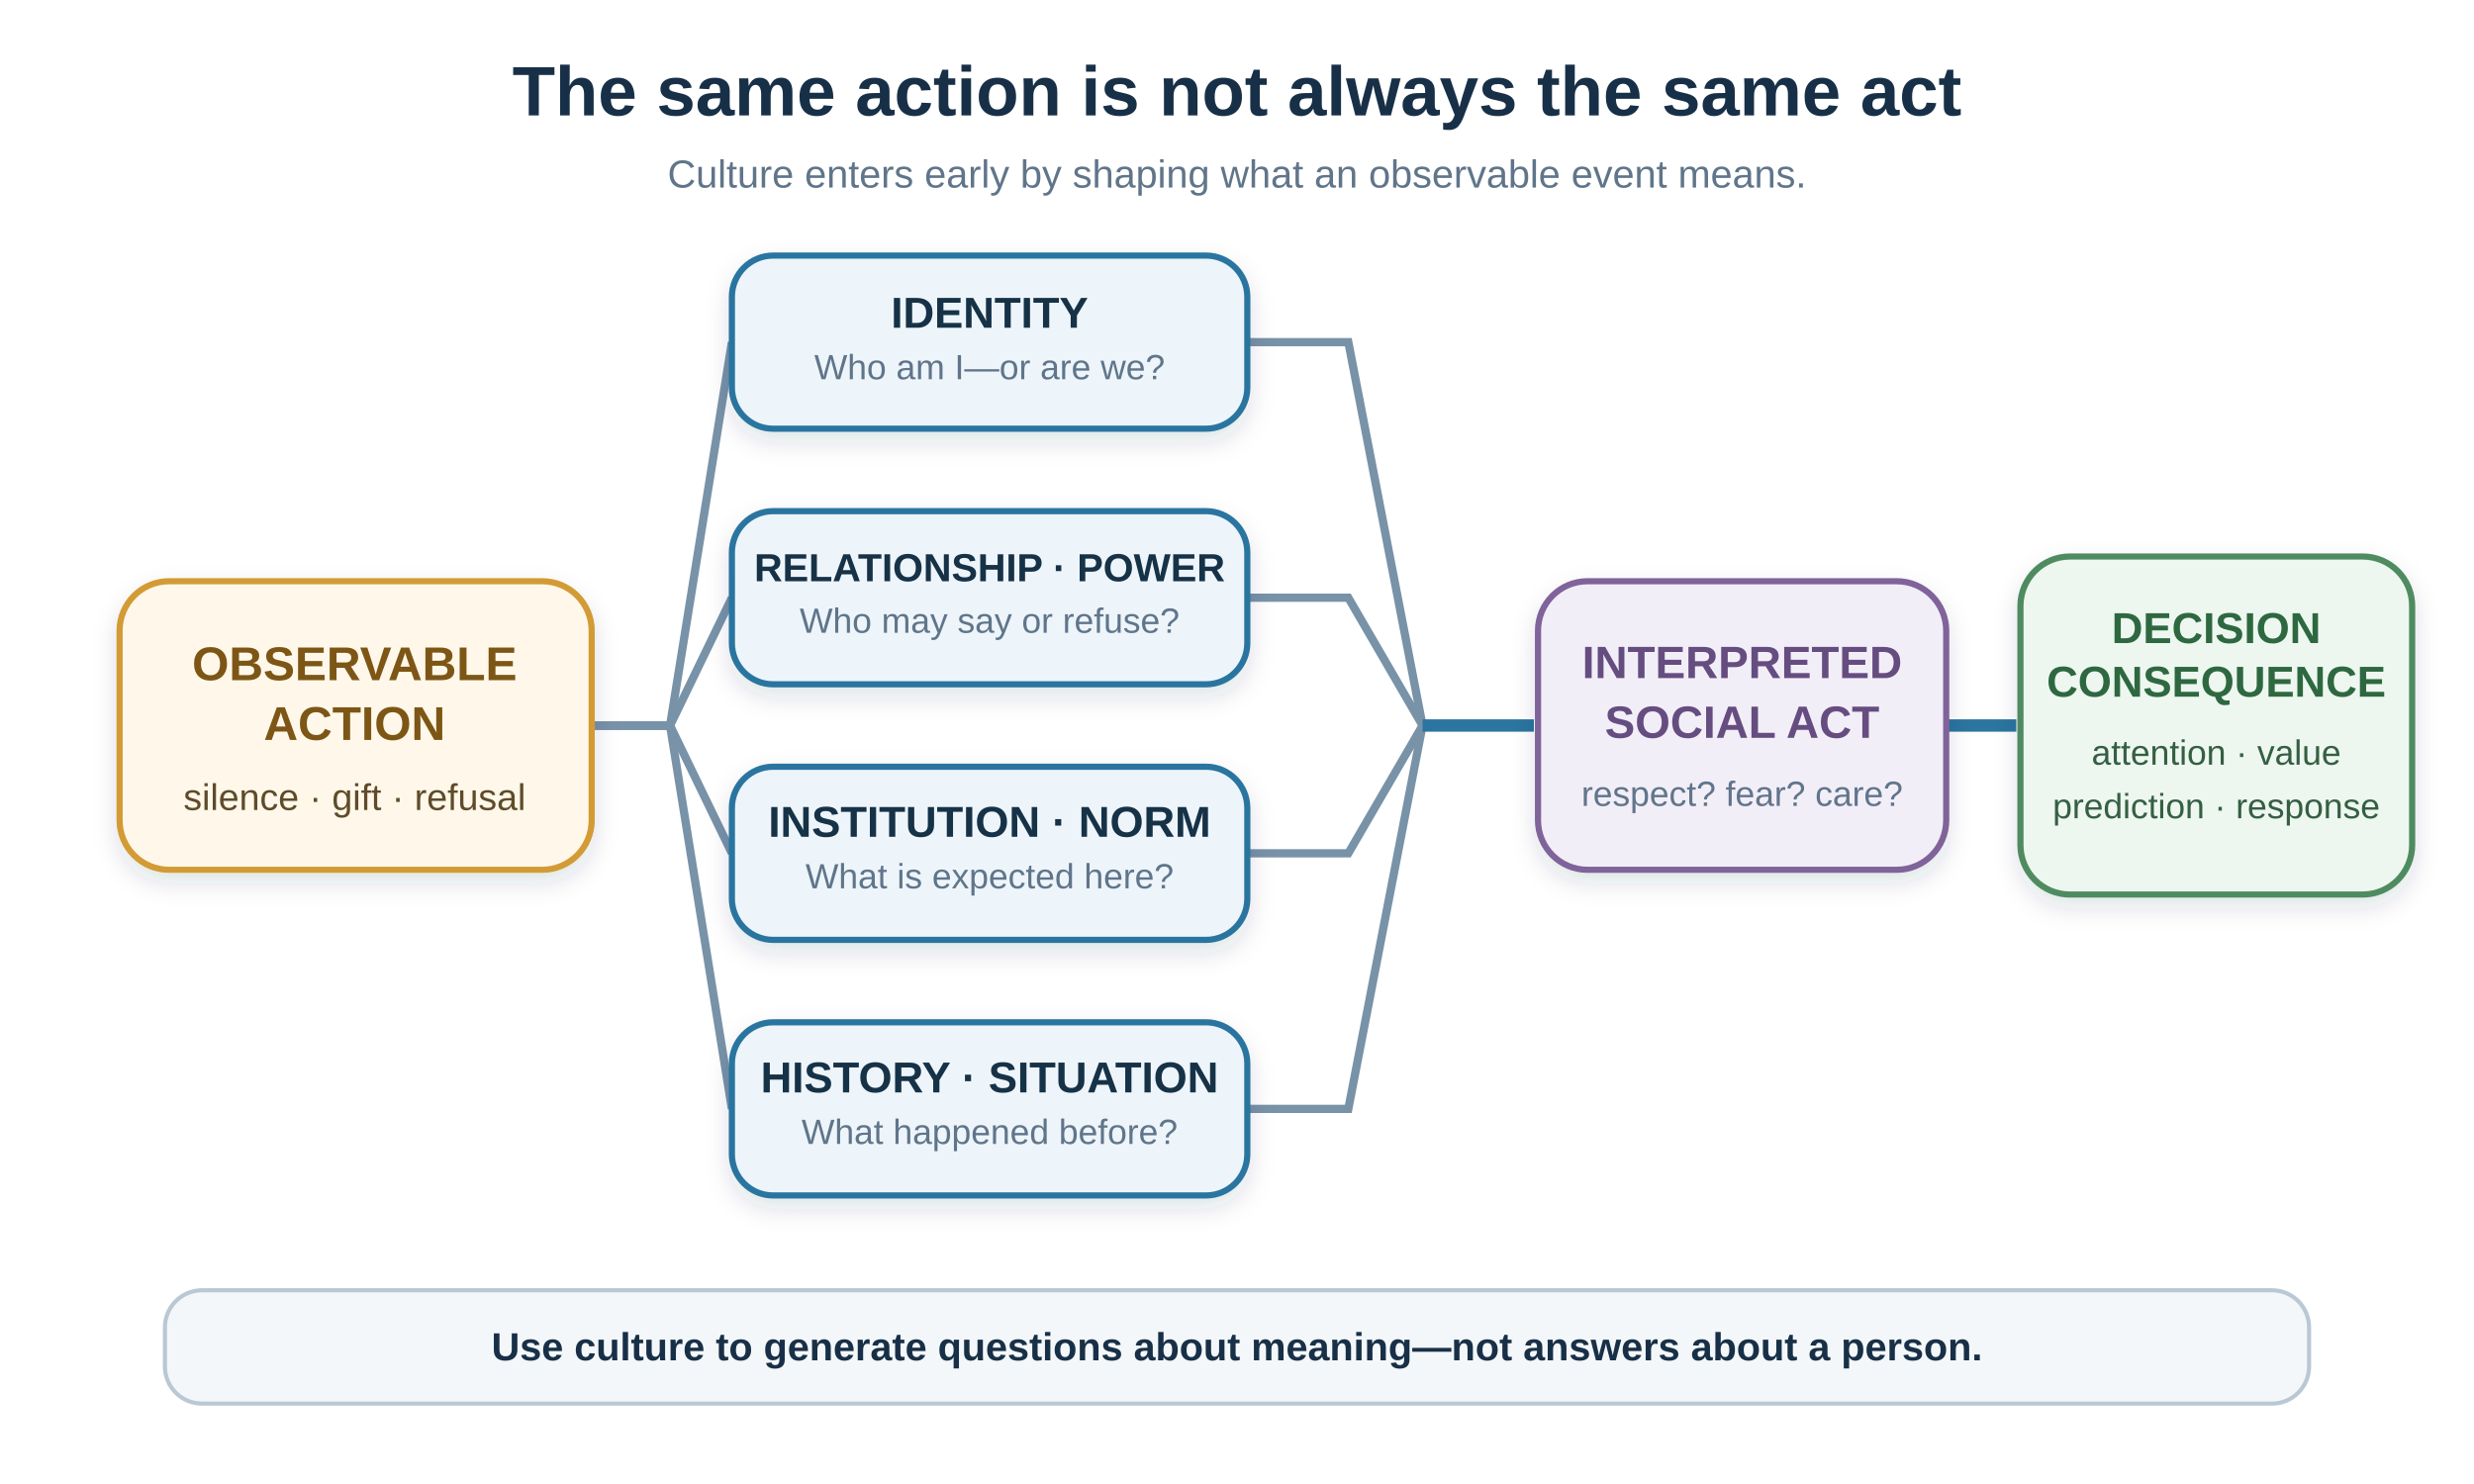
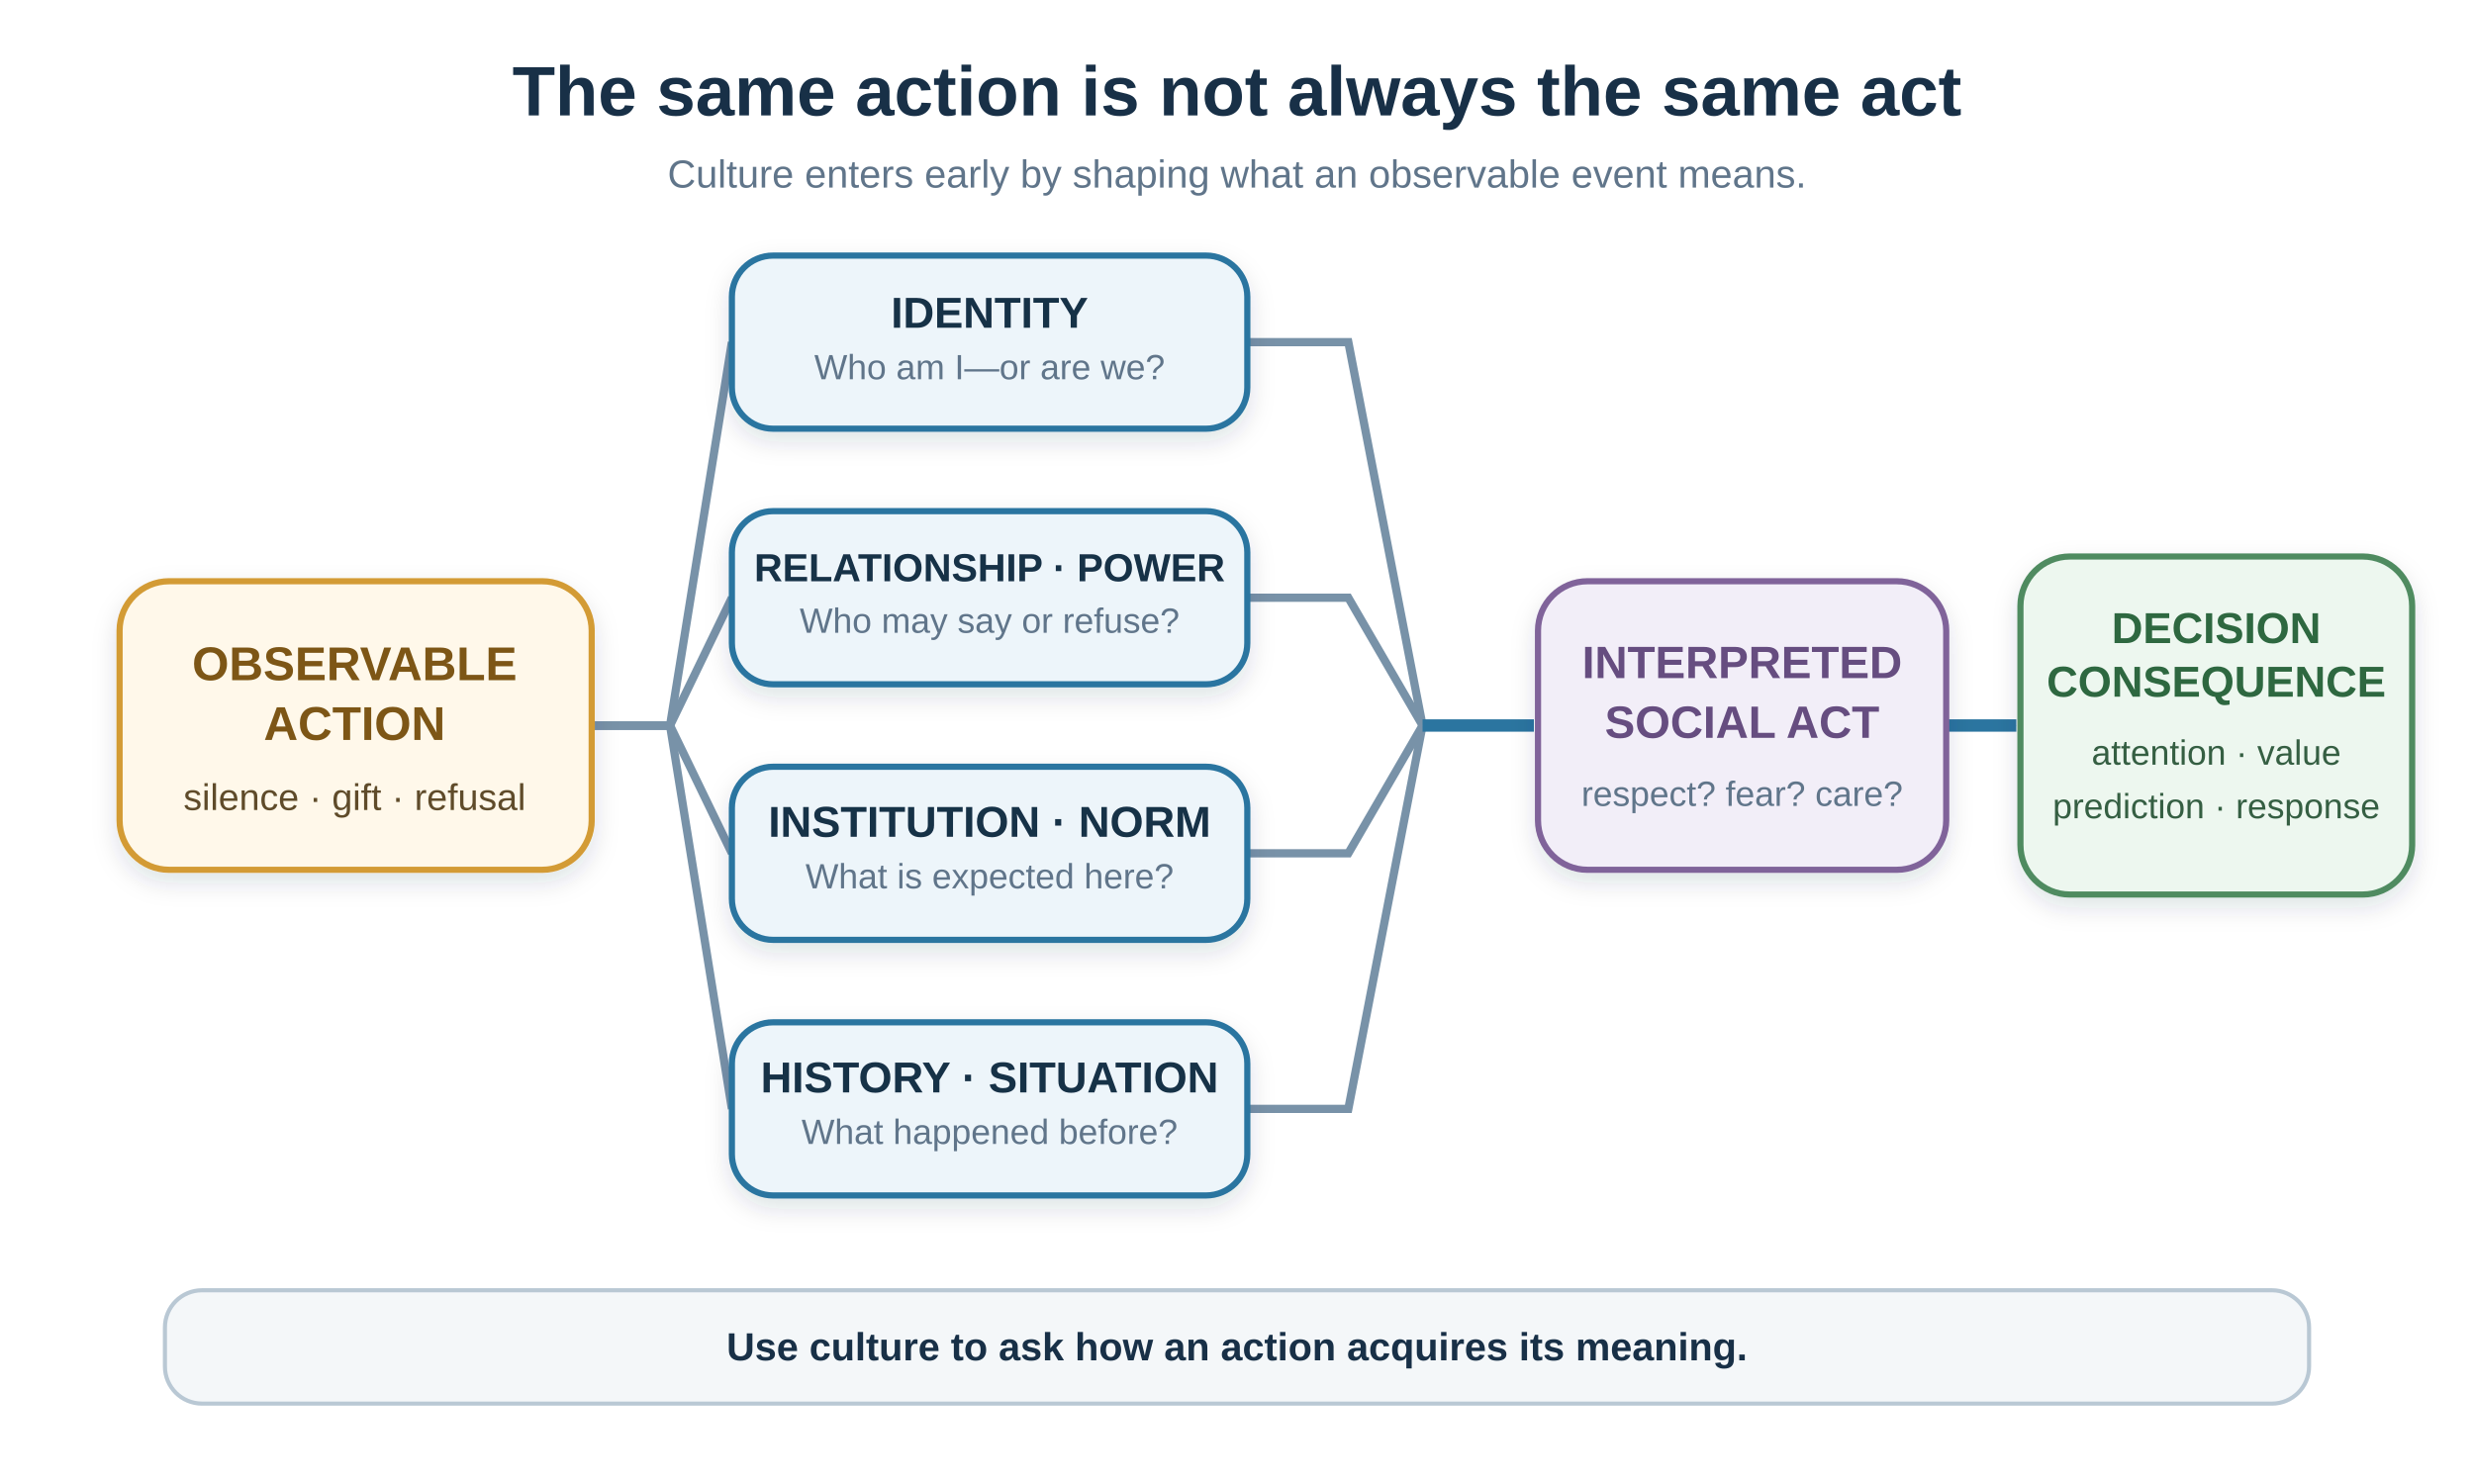
<svg xmlns="http://www.w3.org/2000/svg" width="1200" height="720" viewBox="0 0 1200 720" role="img" aria-labelledby="title desc">
  <defs>
    <marker id="arrow" viewBox="0 0 10 8" refX="9" refY="4" markerWidth="8" markerHeight="7" orient="auto" markerUnits="userSpaceOnUse">
      <path d="M0.5 0.8 L9 4 L0.5 7.2 Z" fill="#2b75a0" />
    </marker>
    <filter id="shadow" x="-12%" y="-15%" width="124%" height="145%">
      <feDropShadow dx="0" dy="5" stdDeviation="6" flood-color="#183047" flood-opacity="0.13" />
    </filter>
  </defs>
  <rect width="1200" height="720" fill="#ffffff" />
  <text x="600" y="56" text-anchor="middle" font-family="Arial, Helvetica, sans-serif" font-size="34" font-weight="700" fill="#183047">The same action is not always the same act</text>
  <text x="600" y="91" text-anchor="middle" font-family="Arial, Helvetica, sans-serif" font-size="19" fill="#60758a">Culture enters early by shaping what an observable event means.</text>
  <g stroke="#7892a8" stroke-width="4" fill="none">
    <path d="M287 352 L325 352 L355 166" />
    <path d="M287 352 L325 352 L355 290" />
    <path d="M287 352 L325 352 L355 414" />
    <path d="M287 352 L325 352 L355 538" />
    <path d="M605 166 L654 166 L690 352" />
    <path d="M605 290 L654 290 L690 352" />
    <path d="M605 414 L654 414 L690 352" />
    <path d="M605 538 L654 538 L690 352" />
  </g>
  <line x1="690" y1="352" x2="744" y2="352" stroke="#2b75a0" stroke-width="6" marker-end="url(#arrow)" />
  <line x1="944" y1="352" x2="978" y2="352" stroke="#2b75a0" stroke-width="6" marker-end="url(#arrow)" />
  <g filter="url(#shadow)" font-family="Arial, Helvetica, sans-serif">
    <rect x="58" y="282" width="229" height="140" rx="24" fill="#fff8ea" stroke="#d39b34" stroke-width="3" />
    <text x="172" y="330" text-anchor="middle" font-size="23" font-weight="700" fill="#7d5718">OBSERVABLE</text>
    <text x="172" y="359" text-anchor="middle" font-size="23" font-weight="700" fill="#7d5718">ACTION</text>
    <text x="172" y="393" text-anchor="middle" font-size="18" fill="#5f4c2a">silence · gift · refusal</text>
    <g fill="#edf5fa" stroke="#2b75a0" stroke-width="3">
      <rect x="355" y="124" width="250" height="84" rx="20" />
      <rect x="355" y="248" width="250" height="84" rx="20" />
      <rect x="355" y="372" width="250" height="84" rx="20" />
      <rect x="355" y="496" width="250" height="84" rx="20" />
    </g>
    <g fill="#183047" text-anchor="middle">
      <text x="480" y="159" font-size="21" font-weight="700">IDENTITY</text>
      <text x="480" y="184" font-size="17" fill="#60758a">Who am I—or are we?</text>
      <text x="480" y="282" font-size="19" font-weight="700">RELATIONSHIP · POWER</text>
      <text x="480" y="307" font-size="17" fill="#60758a">Who may say or refuse?</text>
      <text x="480" y="406" font-size="21" font-weight="700">INSTITUTION · NORM</text>
      <text x="480" y="431" font-size="17" fill="#60758a">What is expected here?</text>
      <text x="480" y="530" font-size="21" font-weight="700">HISTORY · SITUATION</text>
      <text x="480" y="555" font-size="17" fill="#60758a">What happened before?</text>
    </g>
    <rect x="746" y="282" width="198" height="140" rx="24" fill="#f2eef8" stroke="#80639a" stroke-width="3" />
    <text x="845" y="329" text-anchor="middle" font-size="22" font-weight="700" fill="#664d80">INTERPRETED</text>
    <text x="845" y="358" text-anchor="middle" font-size="22" font-weight="700" fill="#664d80">SOCIAL ACT</text>
    <text x="845" y="391" text-anchor="middle" font-size="17" fill="#60758a">respect? fear? care?</text>
    <rect x="980" y="270" width="190" height="164" rx="24" fill="#edf7ef" stroke="#4f8b61" stroke-width="3" />
    <text x="1075" y="312" text-anchor="middle" font-size="21" font-weight="700" fill="#2d6740">DECISION</text>
    <text x="1075" y="338" text-anchor="middle" font-size="21" font-weight="700" fill="#2d6740">CONSEQUENCE</text>
    <text x="1075" y="371" text-anchor="middle" font-size="17" fill="#355e43">attention · value</text>
    <text x="1075" y="397" text-anchor="middle" font-size="17" fill="#355e43">prediction · response</text>
  </g>
  <rect x="80" y="626" width="1040" height="55" rx="18" fill="#f4f7f9" stroke="#b9c8d4" stroke-width="2" />
-   <text x="600" y="660" text-anchor="middle" font-family="Arial, Helvetica, sans-serif" font-size="19" font-weight="700" fill="#183047">Use culture to generate questions about meaning—not answers about a person.</text>
+   <text x="600" y="660" text-anchor="middle" font-family="Arial, Helvetica, sans-serif" font-size="19" font-weight="700" fill="#183047">Use culture to ask how an action acquires its meaning.</text>
</svg>
